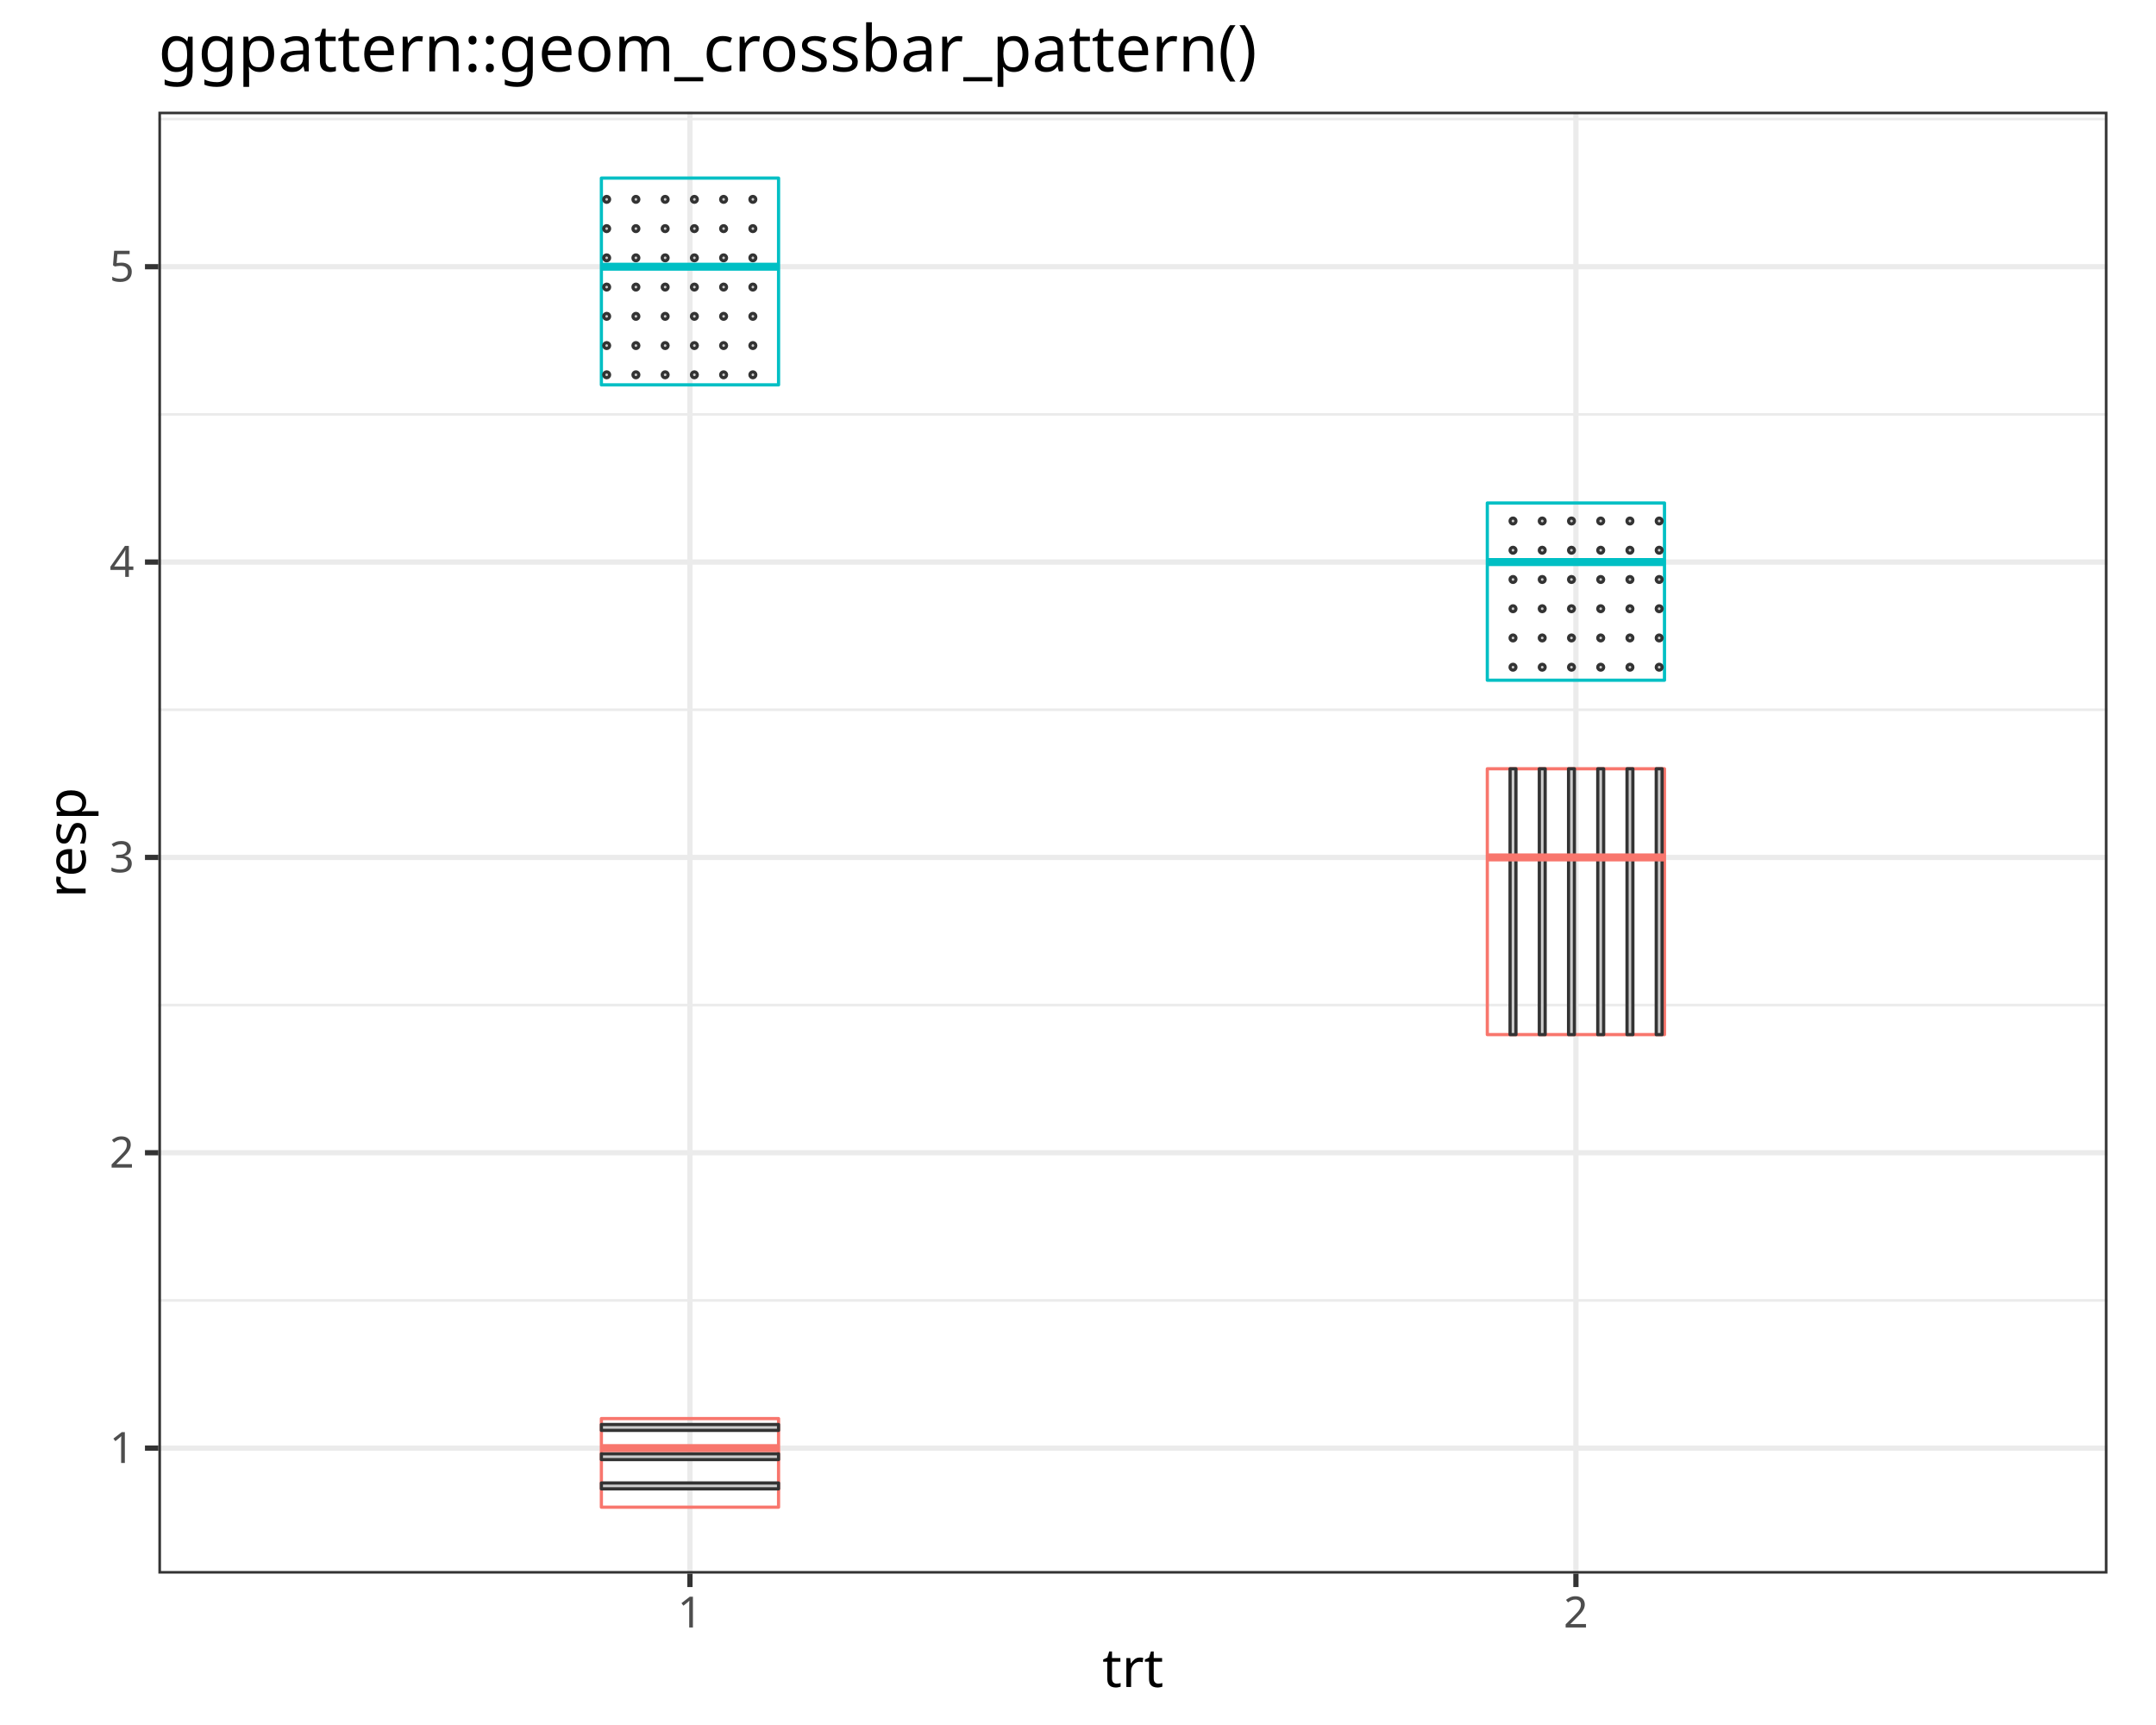
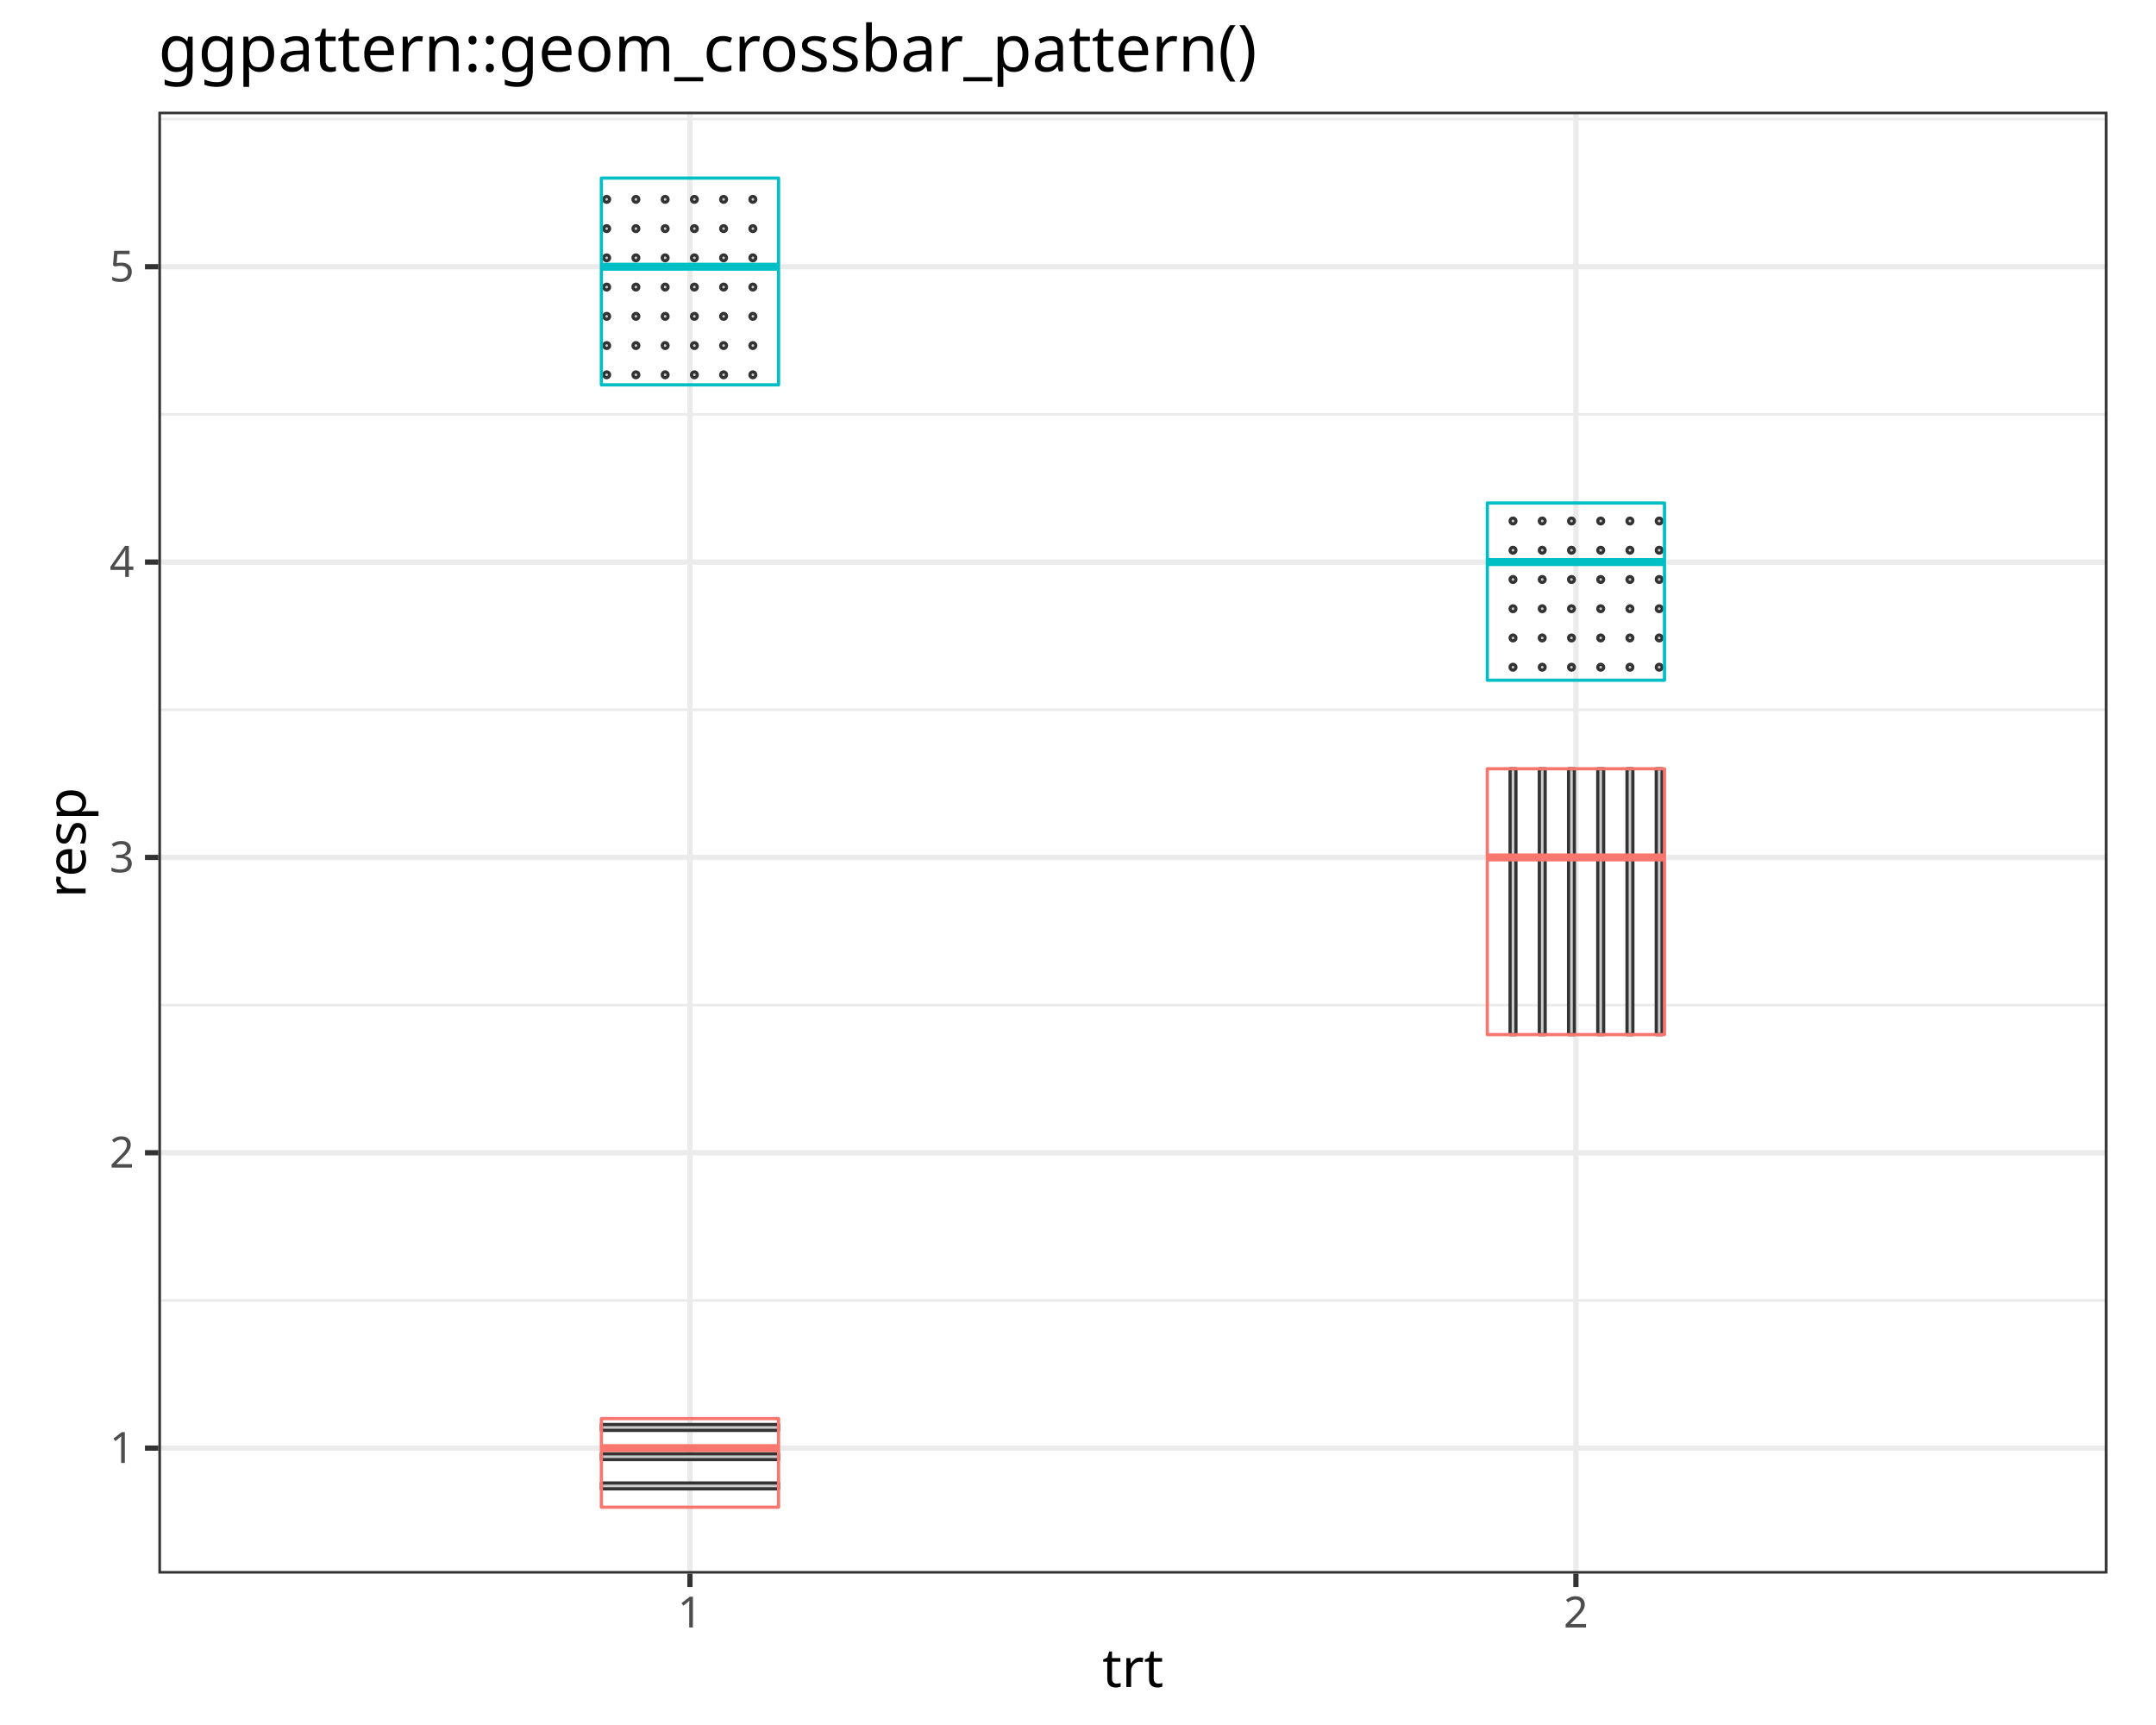
<svg xmlns="http://www.w3.org/2000/svg" class="svglite" data-engine-version="2.0" width="720.00pt" height="576.00pt" viewBox="0 0 720.00 576.00">
  <defs>
    <style type="text/css">
    .svglite line, .svglite polyline, .svglite polygon, .svglite path, .svglite rect, .svglite circle {
      fill: none;
      stroke: #000000;
      stroke-linecap: round;
      stroke-linejoin: round;
      stroke-miterlimit: 10.00;
    }
  </style>
  </defs>
  <rect width="100%" height="100%" style="stroke: none; fill: #FFFFFF;" />
  <defs>
    <clipPath id="cpMC4wMHw3MjAuMDB8MC4wMHw1NzYuMDA=">
      <rect x="0.00" y="0.00" width="720.00" height="576.00" />
    </clipPath>
  </defs>
  <g clip-path="url(#cpMC4wMHw3MjAuMDB8MC4wMHw1NzYuMDA=)">
</g>
  <defs>
    <clipPath id="cpNy4yNHw3MTIuNzZ8MC4wMHw1NzYuMDA=">
      <rect x="7.24" y="0.00" width="705.52" height="576.00" />
    </clipPath>
  </defs>
  <g clip-path="url(#cpNy4yNHw3MTIuNzZ8MC4wMHw1NzYuMDA=)">
    <rect x="7.24" y="0.00" width="705.52" height="576.00" style="stroke-width: 1.75; stroke: #FFFFFF; fill: #FFFFFF;" />
  </g>
  <g clip-path="url(#cpMC4wMHw3MjAuMDB8MC4wMHw1NzYuMDA=)">
</g>
  <defs>
    <clipPath id="cpNTIuODl8NzAzLjc5fDM3LjI4fDUyNS40Ng==">
      <rect x="52.89" y="37.28" width="650.90" height="488.17" />
    </clipPath>
  </defs>
  <g clip-path="url(#cpNTIuODl8NzAzLjc5fDM3LjI4fDUyNS40Ng==)">
    <rect x="52.89" y="37.28" width="650.90" height="488.17" style="stroke-width: 1.75; stroke: none; fill: #FFFFFF;" />
    <polyline points="52.89,434.23 703.79,434.23 " style="stroke-width: 0.87; stroke: #EBEBEB; stroke-linecap: butt;" />
    <polyline points="52.89,335.61 703.79,335.61 " style="stroke-width: 0.87; stroke: #EBEBEB; stroke-linecap: butt;" />
    <polyline points="52.89,236.99 703.79,236.99 " style="stroke-width: 0.87; stroke: #EBEBEB; stroke-linecap: butt;" />
    <polyline points="52.89,138.37 703.79,138.37 " style="stroke-width: 0.87; stroke: #EBEBEB; stroke-linecap: butt;" />
    <polyline points="52.89,39.75 703.79,39.75 " style="stroke-width: 0.87; stroke: #EBEBEB; stroke-linecap: butt;" />
    <polyline points="52.89,483.54 703.79,483.54 " style="stroke-width: 1.75; stroke: #EBEBEB; stroke-linecap: butt;" />
    <polyline points="52.89,384.92 703.79,384.92 " style="stroke-width: 1.75; stroke: #EBEBEB; stroke-linecap: butt;" />
    <polyline points="52.89,286.30 703.79,286.30 " style="stroke-width: 1.75; stroke: #EBEBEB; stroke-linecap: butt;" />
    <polyline points="52.89,187.68 703.79,187.68 " style="stroke-width: 1.75; stroke: #EBEBEB; stroke-linecap: butt;" />
    <polyline points="52.89,89.06 703.79,89.06 " style="stroke-width: 1.75; stroke: #EBEBEB; stroke-linecap: butt;" />
    <polyline points="230.41,525.46 230.41,37.28 " style="stroke-width: 1.75; stroke: #EBEBEB; stroke-linecap: butt;" />
    <polyline points="526.28,525.46 526.28,37.28 " style="stroke-width: 1.75; stroke: #EBEBEB; stroke-linecap: butt;" />
-     <polygon points="200.83,473.68 200.83,503.27 260.00,503.27 260.00,473.68 200.83,473.68 " style="stroke-width: 1.07; stroke: #F8766D; fill: none;" />
-     <polygon points="200.83,59.47 200.83,128.51 260.00,128.51 260.00,59.47 200.83,59.47 " style="stroke-width: 1.07; stroke: #00BFC4; fill: none;" />
-     <polygon points="496.69,256.71 496.69,345.47 555.86,345.47 555.86,256.71 496.69,256.71 " style="stroke-width: 1.07; stroke: #F8766D; fill: none;" />
-     <polygon points="496.69,167.96 496.69,227.13 555.86,227.13 555.86,167.96 496.69,167.96 " style="stroke-width: 1.07; stroke: #00BFC4; fill: none;" />
+     <polygon points="200.83,473.68 200.83,503.27 260.00,503.27 260.00,473.68 200.83,473.68 " style="stroke-width: 0.00; stroke: none; fill: none;" />
+     <polygon points="200.83,59.47 200.83,128.51 260.00,128.51 260.00,59.47 200.83,59.47 " style="stroke-width: 0.00; stroke: none; fill: none;" />
+     <polygon points="496.69,256.71 496.69,345.47 555.86,345.47 555.86,256.71 496.69,256.71 " style="stroke-width: 0.00; stroke: none; fill: none;" />
+     <polygon points="496.69,167.96 496.69,227.13 555.86,227.13 555.86,167.96 496.69,167.96 " style="stroke-width: 0.00; stroke: none; fill: none;" />
    <polygon points="200.83,495.19 260.00,495.19 260.00,497.14 200.83,497.14 200.83,495.19 " style="stroke-width: 1.07; stroke: #333333; stroke-linecap: square; fill: #CCCCCC;" />
    <polygon points="200.83,485.43 260.00,485.43 260.00,487.38 200.83,487.38 200.83,485.43 " style="stroke-width: 1.07; stroke: #333333; stroke-linecap: square; fill: #CCCCCC;" />
    <polygon points="200.83,475.66 260.00,475.66 260.00,477.62 200.83,477.62 200.83,475.66 " style="stroke-width: 1.07; stroke: #333333; stroke-linecap: square; fill: #CCCCCC;" />
    <circle cx="202.60" cy="66.57" r="0.98" style="stroke-width: 1.07; stroke: #333333; fill: #CCCCCC;" />
    <circle cx="202.60" cy="86.10" r="0.98" style="stroke-width: 1.07; stroke: #333333; fill: #CCCCCC;" />
    <circle cx="202.60" cy="76.34" r="0.98" style="stroke-width: 1.07; stroke: #333333; fill: #CCCCCC;" />
    <circle cx="202.60" cy="125.15" r="0.98" style="stroke-width: 1.07; stroke: #333333; fill: #CCCCCC;" />
    <circle cx="202.60" cy="115.39" r="0.98" style="stroke-width: 1.07; stroke: #333333; fill: #CCCCCC;" />
    <circle cx="202.60" cy="105.63" r="0.98" style="stroke-width: 1.07; stroke: #333333; fill: #CCCCCC;" />
    <circle cx="202.60" cy="95.86" r="0.98" style="stroke-width: 1.07; stroke: #333333; fill: #CCCCCC;" />
    <circle cx="212.36" cy="125.15" r="0.98" style="stroke-width: 1.07; stroke: #333333; fill: #CCCCCC;" />
    <circle cx="212.36" cy="95.86" r="0.98" style="stroke-width: 1.07; stroke: #333333; fill: #CCCCCC;" />
    <circle cx="212.36" cy="115.39" r="0.98" style="stroke-width: 1.07; stroke: #333333; fill: #CCCCCC;" />
    <circle cx="212.36" cy="86.10" r="0.98" style="stroke-width: 1.07; stroke: #333333; fill: #CCCCCC;" />
    <circle cx="212.36" cy="76.34" r="0.98" style="stroke-width: 1.07; stroke: #333333; fill: #CCCCCC;" />
    <circle cx="212.36" cy="66.57" r="0.98" style="stroke-width: 1.07; stroke: #333333; fill: #CCCCCC;" />
    <circle cx="212.36" cy="105.63" r="0.98" style="stroke-width: 1.07; stroke: #333333; fill: #CCCCCC;" />
    <circle cx="222.13" cy="105.63" r="0.98" style="stroke-width: 1.07; stroke: #333333; fill: #CCCCCC;" />
    <circle cx="222.13" cy="86.10" r="0.98" style="stroke-width: 1.07; stroke: #333333; fill: #CCCCCC;" />
    <circle cx="222.13" cy="115.39" r="0.98" style="stroke-width: 1.07; stroke: #333333; fill: #CCCCCC;" />
    <circle cx="222.13" cy="76.34" r="0.98" style="stroke-width: 1.07; stroke: #333333; fill: #CCCCCC;" />
    <circle cx="222.13" cy="66.57" r="0.98" style="stroke-width: 1.07; stroke: #333333; fill: #CCCCCC;" />
    <circle cx="222.13" cy="125.15" r="0.98" style="stroke-width: 1.07; stroke: #333333; fill: #CCCCCC;" />
    <circle cx="222.13" cy="95.86" r="0.98" style="stroke-width: 1.07; stroke: #333333; fill: #CCCCCC;" />
    <circle cx="231.89" cy="105.63" r="0.98" style="stroke-width: 1.07; stroke: #333333; fill: #CCCCCC;" />
    <circle cx="231.89" cy="95.86" r="0.98" style="stroke-width: 1.07; stroke: #333333; fill: #CCCCCC;" />
    <circle cx="231.89" cy="125.15" r="0.98" style="stroke-width: 1.07; stroke: #333333; fill: #CCCCCC;" />
    <circle cx="231.89" cy="86.10" r="0.98" style="stroke-width: 1.07; stroke: #333333; fill: #CCCCCC;" />
    <circle cx="231.89" cy="66.57" r="0.98" style="stroke-width: 1.07; stroke: #333333; fill: #CCCCCC;" />
    <circle cx="231.89" cy="115.39" r="0.98" style="stroke-width: 1.07; stroke: #333333; fill: #CCCCCC;" />
    <circle cx="231.89" cy="76.34" r="0.98" style="stroke-width: 1.07; stroke: #333333; fill: #CCCCCC;" />
    <circle cx="241.65" cy="115.39" r="0.98" style="stroke-width: 1.07; stroke: #333333; fill: #CCCCCC;" />
    <circle cx="241.65" cy="105.63" r="0.98" style="stroke-width: 1.07; stroke: #333333; fill: #CCCCCC;" />
    <circle cx="241.65" cy="95.86" r="0.98" style="stroke-width: 1.07; stroke: #333333; fill: #CCCCCC;" />
    <circle cx="241.65" cy="125.15" r="0.98" style="stroke-width: 1.07; stroke: #333333; fill: #CCCCCC;" />
    <circle cx="241.65" cy="66.57" r="0.98" style="stroke-width: 1.07; stroke: #333333; fill: #CCCCCC;" />
    <circle cx="241.65" cy="86.10" r="0.98" style="stroke-width: 1.07; stroke: #333333; fill: #CCCCCC;" />
    <circle cx="241.65" cy="76.34" r="0.98" style="stroke-width: 1.07; stroke: #333333; fill: #CCCCCC;" />
    <circle cx="251.42" cy="76.34" r="0.98" style="stroke-width: 1.07; stroke: #333333; fill: #CCCCCC;" />
    <circle cx="251.42" cy="125.15" r="0.98" style="stroke-width: 1.07; stroke: #333333; fill: #CCCCCC;" />
    <circle cx="251.42" cy="115.39" r="0.98" style="stroke-width: 1.07; stroke: #333333; fill: #CCCCCC;" />
    <circle cx="251.42" cy="105.63" r="0.98" style="stroke-width: 1.07; stroke: #333333; fill: #CCCCCC;" />
    <circle cx="251.42" cy="95.86" r="0.98" style="stroke-width: 1.07; stroke: #333333; fill: #CCCCCC;" />
    <circle cx="251.42" cy="86.10" r="0.98" style="stroke-width: 1.07; stroke: #333333; fill: #CCCCCC;" />
    <circle cx="251.42" cy="66.57" r="0.98" style="stroke-width: 1.07; stroke: #333333; fill: #CCCCCC;" />
    <polygon points="553.11,345.47 553.11,256.71 555.06,256.71 555.06,345.47 553.11,345.47 " style="stroke-width: 1.07; stroke: #333333; stroke-linecap: square; fill: #CCCCCC;" />
    <polygon points="543.35,345.47 543.35,256.71 545.30,256.71 545.30,345.47 543.35,345.47 " style="stroke-width: 1.07; stroke: #333333; stroke-linecap: square; fill: #CCCCCC;" />
    <polygon points="533.58,345.47 533.58,256.71 535.54,256.71 535.54,345.47 533.58,345.47 " style="stroke-width: 1.07; stroke: #333333; stroke-linecap: square; fill: #CCCCCC;" />
    <polygon points="523.82,345.47 523.82,256.71 525.77,256.71 525.77,345.47 523.82,345.47 " style="stroke-width: 1.07; stroke: #333333; stroke-linecap: square; fill: #CCCCCC;" />
    <polygon points="514.06,345.47 514.06,256.71 516.01,256.71 516.01,345.47 514.06,345.47 " style="stroke-width: 1.07; stroke: #333333; stroke-linecap: square; fill: #CCCCCC;" />
    <polygon points="504.29,345.47 504.29,256.71 506.25,256.71 506.25,345.47 504.29,345.47 " style="stroke-width: 1.07; stroke: #333333; stroke-linecap: square; fill: #CCCCCC;" />
    <circle cx="505.27" cy="222.79" r="0.98" style="stroke-width: 1.07; stroke: #333333; fill: #CCCCCC;" />
    <circle cx="505.27" cy="213.02" r="0.98" style="stroke-width: 1.07; stroke: #333333; fill: #CCCCCC;" />
    <circle cx="505.27" cy="203.26" r="0.98" style="stroke-width: 1.07; stroke: #333333; fill: #CCCCCC;" />
    <circle cx="505.27" cy="193.50" r="0.98" style="stroke-width: 1.07; stroke: #333333; fill: #CCCCCC;" />
    <circle cx="505.27" cy="183.73" r="0.98" style="stroke-width: 1.07; stroke: #333333; fill: #CCCCCC;" />
    <circle cx="505.27" cy="173.97" r="0.98" style="stroke-width: 1.07; stroke: #333333; fill: #CCCCCC;" />
    <circle cx="515.03" cy="213.02" r="0.98" style="stroke-width: 1.07; stroke: #333333; fill: #CCCCCC;" />
    <circle cx="515.03" cy="222.79" r="0.98" style="stroke-width: 1.07; stroke: #333333; fill: #CCCCCC;" />
    <circle cx="515.03" cy="203.26" r="0.98" style="stroke-width: 1.07; stroke: #333333; fill: #CCCCCC;" />
    <circle cx="515.03" cy="193.50" r="0.98" style="stroke-width: 1.07; stroke: #333333; fill: #CCCCCC;" />
    <circle cx="515.03" cy="173.97" r="0.98" style="stroke-width: 1.07; stroke: #333333; fill: #CCCCCC;" />
    <circle cx="515.03" cy="183.73" r="0.98" style="stroke-width: 1.07; stroke: #333333; fill: #CCCCCC;" />
    <circle cx="524.80" cy="222.79" r="0.98" style="stroke-width: 1.07; stroke: #333333; fill: #CCCCCC;" />
    <circle cx="524.80" cy="213.02" r="0.98" style="stroke-width: 1.07; stroke: #333333; fill: #CCCCCC;" />
    <circle cx="524.80" cy="203.26" r="0.98" style="stroke-width: 1.07; stroke: #333333; fill: #CCCCCC;" />
    <circle cx="524.80" cy="183.73" r="0.98" style="stroke-width: 1.07; stroke: #333333; fill: #CCCCCC;" />
    <circle cx="524.80" cy="193.50" r="0.98" style="stroke-width: 1.07; stroke: #333333; fill: #CCCCCC;" />
    <circle cx="524.80" cy="173.97" r="0.98" style="stroke-width: 1.07; stroke: #333333; fill: #CCCCCC;" />
    <circle cx="534.56" cy="222.79" r="0.98" style="stroke-width: 1.07; stroke: #333333; fill: #CCCCCC;" />
    <circle cx="534.56" cy="213.02" r="0.98" style="stroke-width: 1.07; stroke: #333333; fill: #CCCCCC;" />
    <circle cx="534.56" cy="203.26" r="0.98" style="stroke-width: 1.07; stroke: #333333; fill: #CCCCCC;" />
    <circle cx="534.56" cy="193.50" r="0.98" style="stroke-width: 1.07; stroke: #333333; fill: #CCCCCC;" />
    <circle cx="534.56" cy="183.73" r="0.98" style="stroke-width: 1.07; stroke: #333333; fill: #CCCCCC;" />
    <circle cx="534.56" cy="173.97" r="0.98" style="stroke-width: 1.07; stroke: #333333; fill: #CCCCCC;" />
    <circle cx="544.32" cy="222.79" r="0.98" style="stroke-width: 1.07; stroke: #333333; fill: #CCCCCC;" />
    <circle cx="544.32" cy="213.02" r="0.98" style="stroke-width: 1.07; stroke: #333333; fill: #CCCCCC;" />
    <circle cx="544.32" cy="203.26" r="0.98" style="stroke-width: 1.07; stroke: #333333; fill: #CCCCCC;" />
    <circle cx="544.32" cy="193.50" r="0.98" style="stroke-width: 1.07; stroke: #333333; fill: #CCCCCC;" />
    <circle cx="544.32" cy="183.73" r="0.98" style="stroke-width: 1.07; stroke: #333333; fill: #CCCCCC;" />
    <circle cx="544.32" cy="173.97" r="0.98" style="stroke-width: 1.07; stroke: #333333; fill: #CCCCCC;" />
    <circle cx="554.09" cy="193.50" r="0.98" style="stroke-width: 1.07; stroke: #333333; fill: #CCCCCC;" />
    <circle cx="554.09" cy="222.79" r="0.98" style="stroke-width: 1.07; stroke: #333333; fill: #CCCCCC;" />
    <circle cx="554.09" cy="213.02" r="0.98" style="stroke-width: 1.07; stroke: #333333; fill: #CCCCCC;" />
    <circle cx="554.09" cy="203.26" r="0.98" style="stroke-width: 1.07; stroke: #333333; fill: #CCCCCC;" />
    <circle cx="554.09" cy="183.73" r="0.98" style="stroke-width: 1.07; stroke: #333333; fill: #CCCCCC;" />
    <circle cx="554.09" cy="173.97" r="0.98" style="stroke-width: 1.07; stroke: #333333; fill: #CCCCCC;" />
+     <polygon points="200.83,473.68 200.83,503.27 260.00,503.27 260.00,473.68 200.83,473.68 " style="stroke-width: 1.07; stroke: #F8766D; fill: none;" />
+     <polygon points="200.83,59.47 200.83,128.51 260.00,128.51 260.00,59.47 200.83,59.47 " style="stroke-width: 1.07; stroke: #00BFC4; fill: none;" />
+     <polygon points="496.69,256.71 496.69,345.47 555.86,345.47 555.86,256.71 496.69,256.71 " style="stroke-width: 1.07; stroke: #F8766D; fill: none;" />
+     <polygon points="496.69,167.96 496.69,227.13 555.86,227.13 555.86,167.96 496.69,167.96 " style="stroke-width: 1.07; stroke: #00BFC4; fill: none;" />
    <line x1="200.83" y1="483.54" x2="260.00" y2="483.54" style="stroke-width: 2.67; stroke: #F8766D; stroke-linecap: butt;" />
    <line x1="200.83" y1="89.06" x2="260.00" y2="89.06" style="stroke-width: 2.67; stroke: #00BFC4; stroke-linecap: butt;" />
    <line x1="496.69" y1="286.30" x2="555.86" y2="286.30" style="stroke-width: 2.67; stroke: #F8766D; stroke-linecap: butt;" />
    <line x1="496.69" y1="187.68" x2="555.86" y2="187.68" style="stroke-width: 2.67; stroke: #00BFC4; stroke-linecap: butt;" />
    <rect x="52.89" y="37.28" width="650.90" height="488.17" style="stroke-width: 1.75; stroke: #333333;" />
  </g>
  <g clip-path="url(#cpMC4wMHw3MjAuMDB8MC4wMHw1NzYuMDA=)">
    <text x="44.82" y="488.50" text-anchor="end" style="font-size: 14.40px; fill: #4D4D4D; font-family: sans;" textLength="8.01px" lengthAdjust="spacingAndGlyphs">1</text>
    <text x="44.82" y="389.88" text-anchor="end" style="font-size: 14.40px; fill: #4D4D4D; font-family: sans;" textLength="8.01px" lengthAdjust="spacingAndGlyphs">2</text>
    <text x="44.82" y="291.26" text-anchor="end" style="font-size: 14.40px; fill: #4D4D4D; font-family: sans;" textLength="8.01px" lengthAdjust="spacingAndGlyphs">3</text>
    <text x="44.82" y="192.63" text-anchor="end" style="font-size: 14.40px; fill: #4D4D4D; font-family: sans;" textLength="8.01px" lengthAdjust="spacingAndGlyphs">4</text>
    <text x="44.82" y="94.01" text-anchor="end" style="font-size: 14.40px; fill: #4D4D4D; font-family: sans;" textLength="8.01px" lengthAdjust="spacingAndGlyphs">5</text>
    <polyline points="48.41,483.54 52.89,483.54 " style="stroke-width: 1.75; stroke: #333333; stroke-linecap: butt;" />
    <polyline points="48.41,384.92 52.89,384.92 " style="stroke-width: 1.75; stroke: #333333; stroke-linecap: butt;" />
    <polyline points="48.41,286.30 52.89,286.30 " style="stroke-width: 1.75; stroke: #333333; stroke-linecap: butt;" />
    <polyline points="48.41,187.68 52.89,187.68 " style="stroke-width: 1.75; stroke: #333333; stroke-linecap: butt;" />
    <polyline points="48.41,89.06 52.89,89.06 " style="stroke-width: 1.75; stroke: #333333; stroke-linecap: butt;" />
    <polyline points="230.41,529.94 230.41,525.46 " style="stroke-width: 1.75; stroke: #333333; stroke-linecap: butt;" />
    <polyline points="526.28,529.94 526.28,525.46 " style="stroke-width: 1.75; stroke: #333333; stroke-linecap: butt;" />
    <text x="230.41" y="543.44" text-anchor="middle" style="font-size: 14.40px; fill: #4D4D4D; font-family: sans;" textLength="8.01px" lengthAdjust="spacingAndGlyphs">1</text>
    <text x="526.28" y="543.44" text-anchor="middle" style="font-size: 14.40px; fill: #4D4D4D; font-family: sans;" textLength="8.01px" lengthAdjust="spacingAndGlyphs">2</text>
    <text x="378.34" y="563.30" text-anchor="middle" style="font-size: 18.00px; font-family: sans;" textLength="15.99px" lengthAdjust="spacingAndGlyphs">trt</text>
    <text transform="translate(28.59,281.37) rotate(-90)" text-anchor="middle" style="font-size: 18.00px; font-family: sans;" textLength="35.02px" lengthAdjust="spacingAndGlyphs">resp</text>
    <text x="52.89" y="23.83" style="font-size: 21.60px; font-family: sans;" textLength="345.84px" lengthAdjust="spacingAndGlyphs">ggpattern::geom_crossbar_pattern()</text>
  </g>
</svg>
